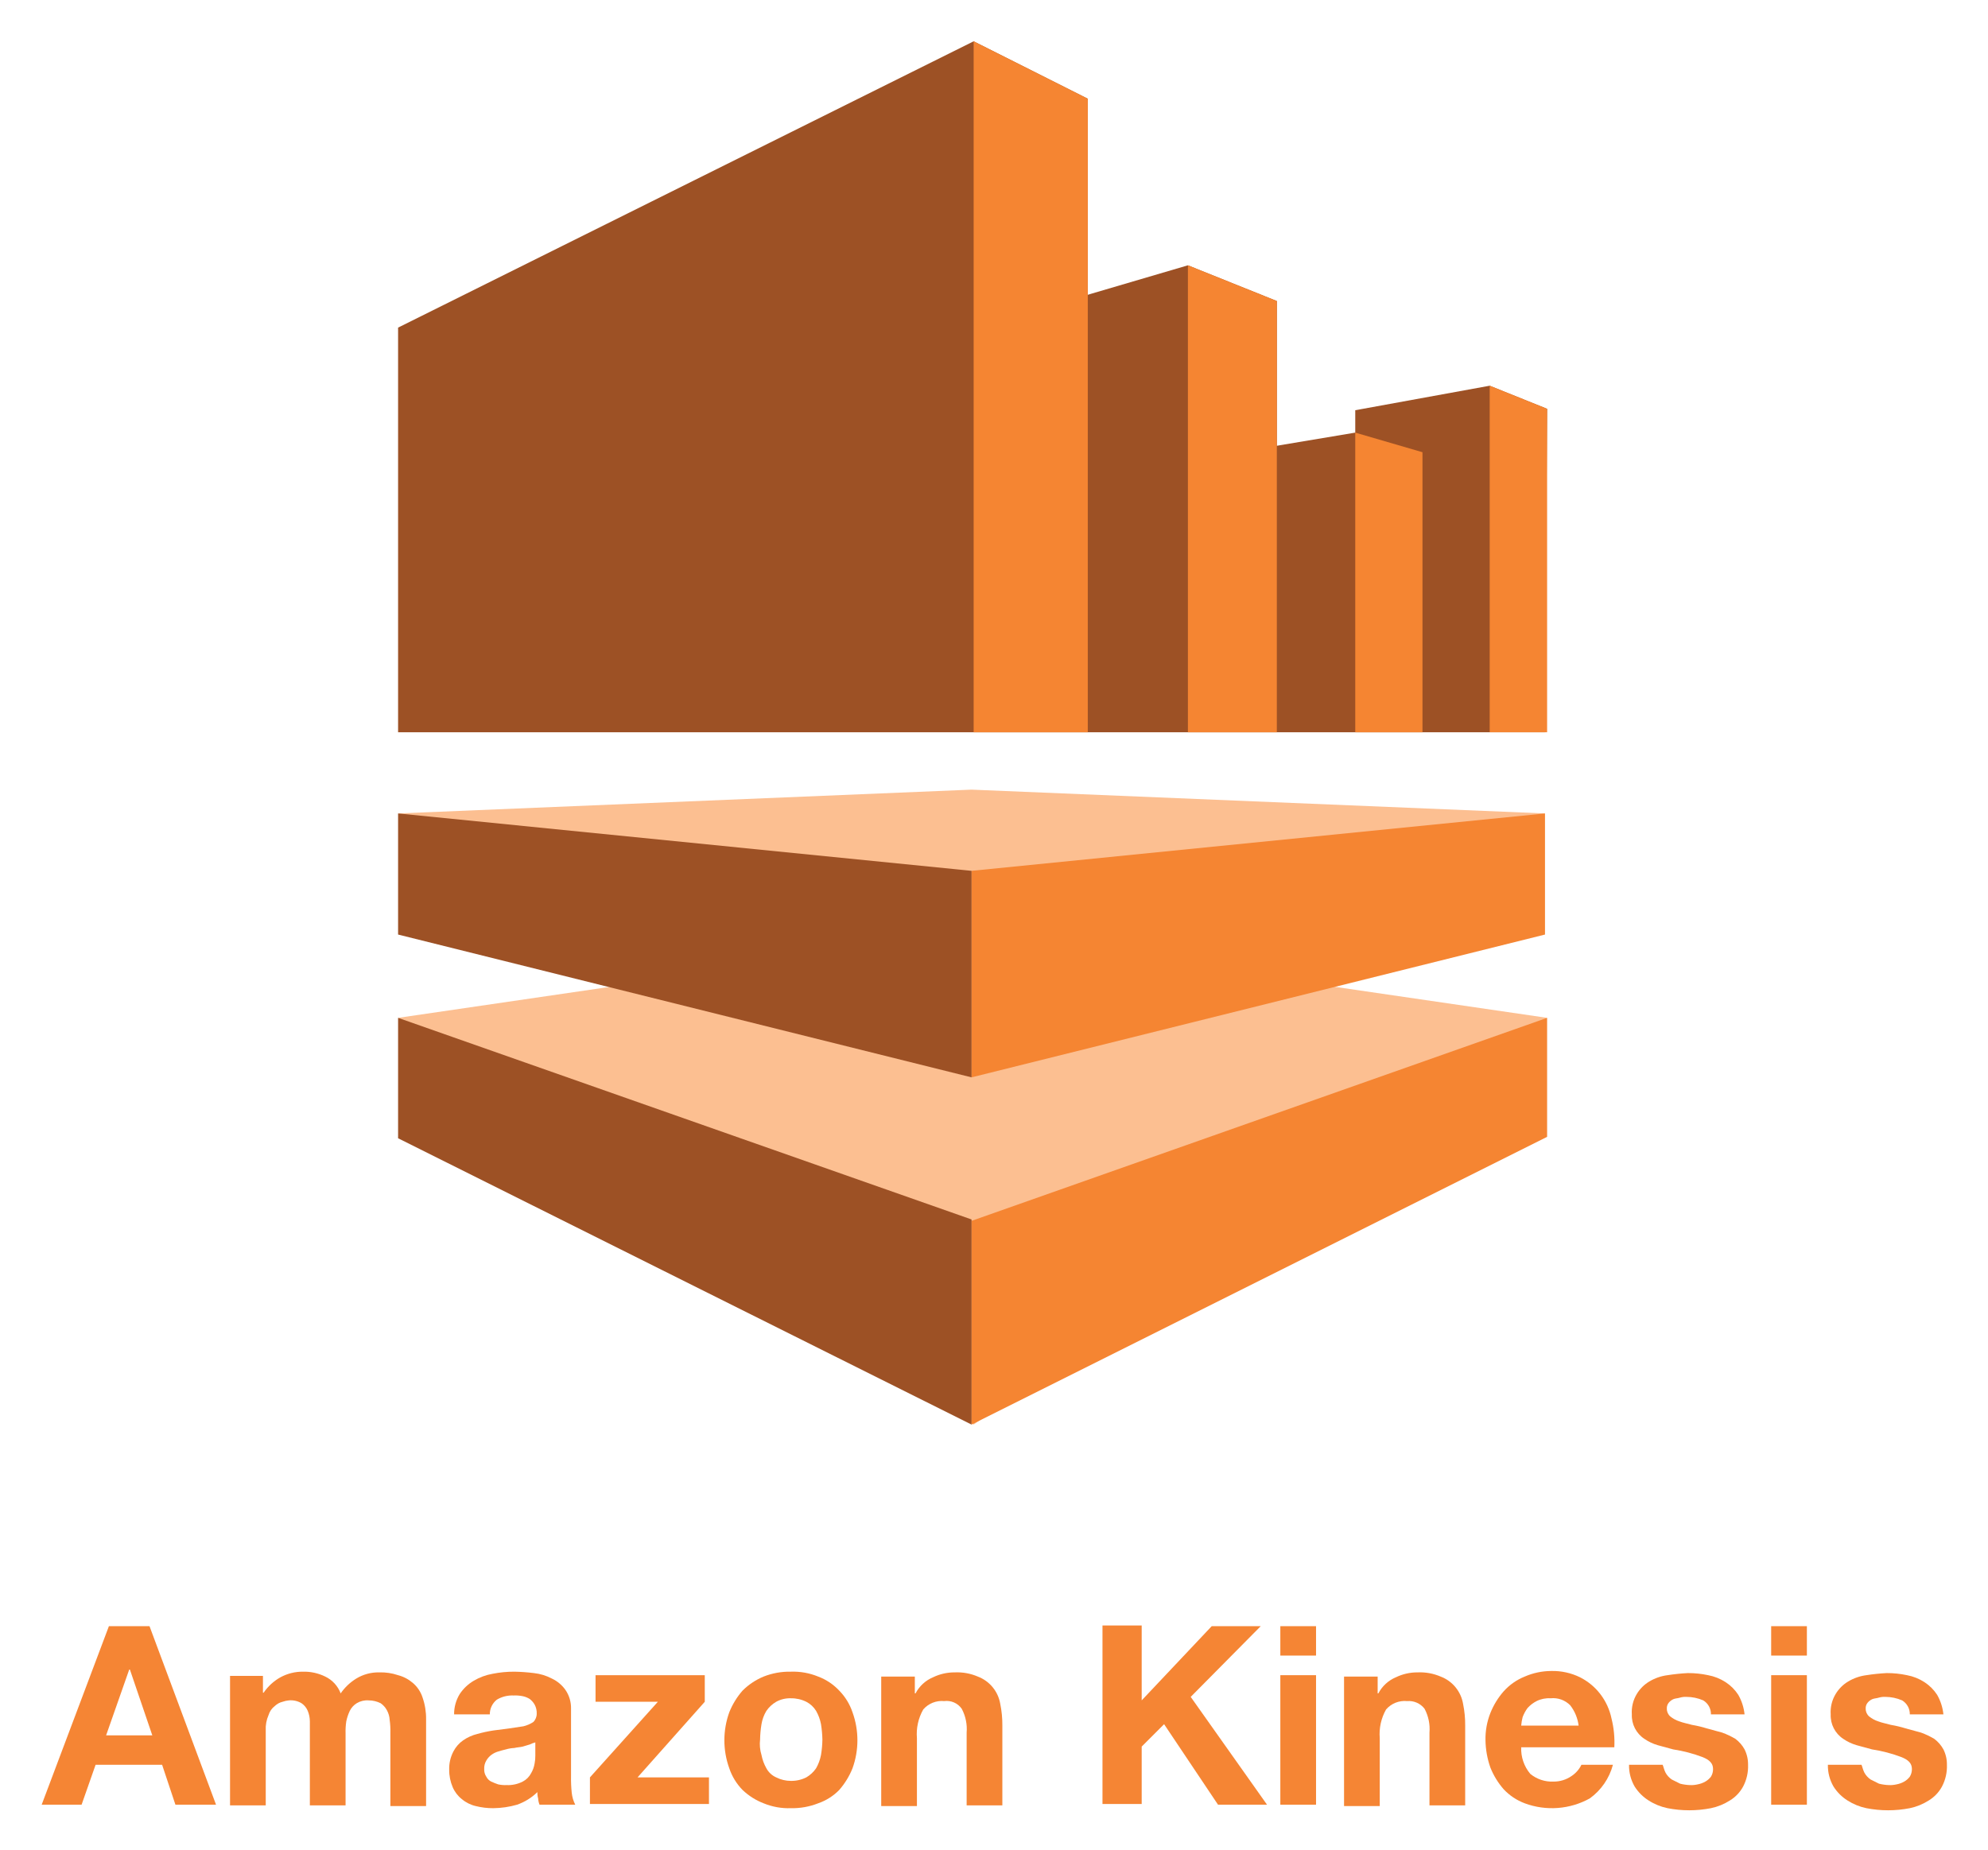
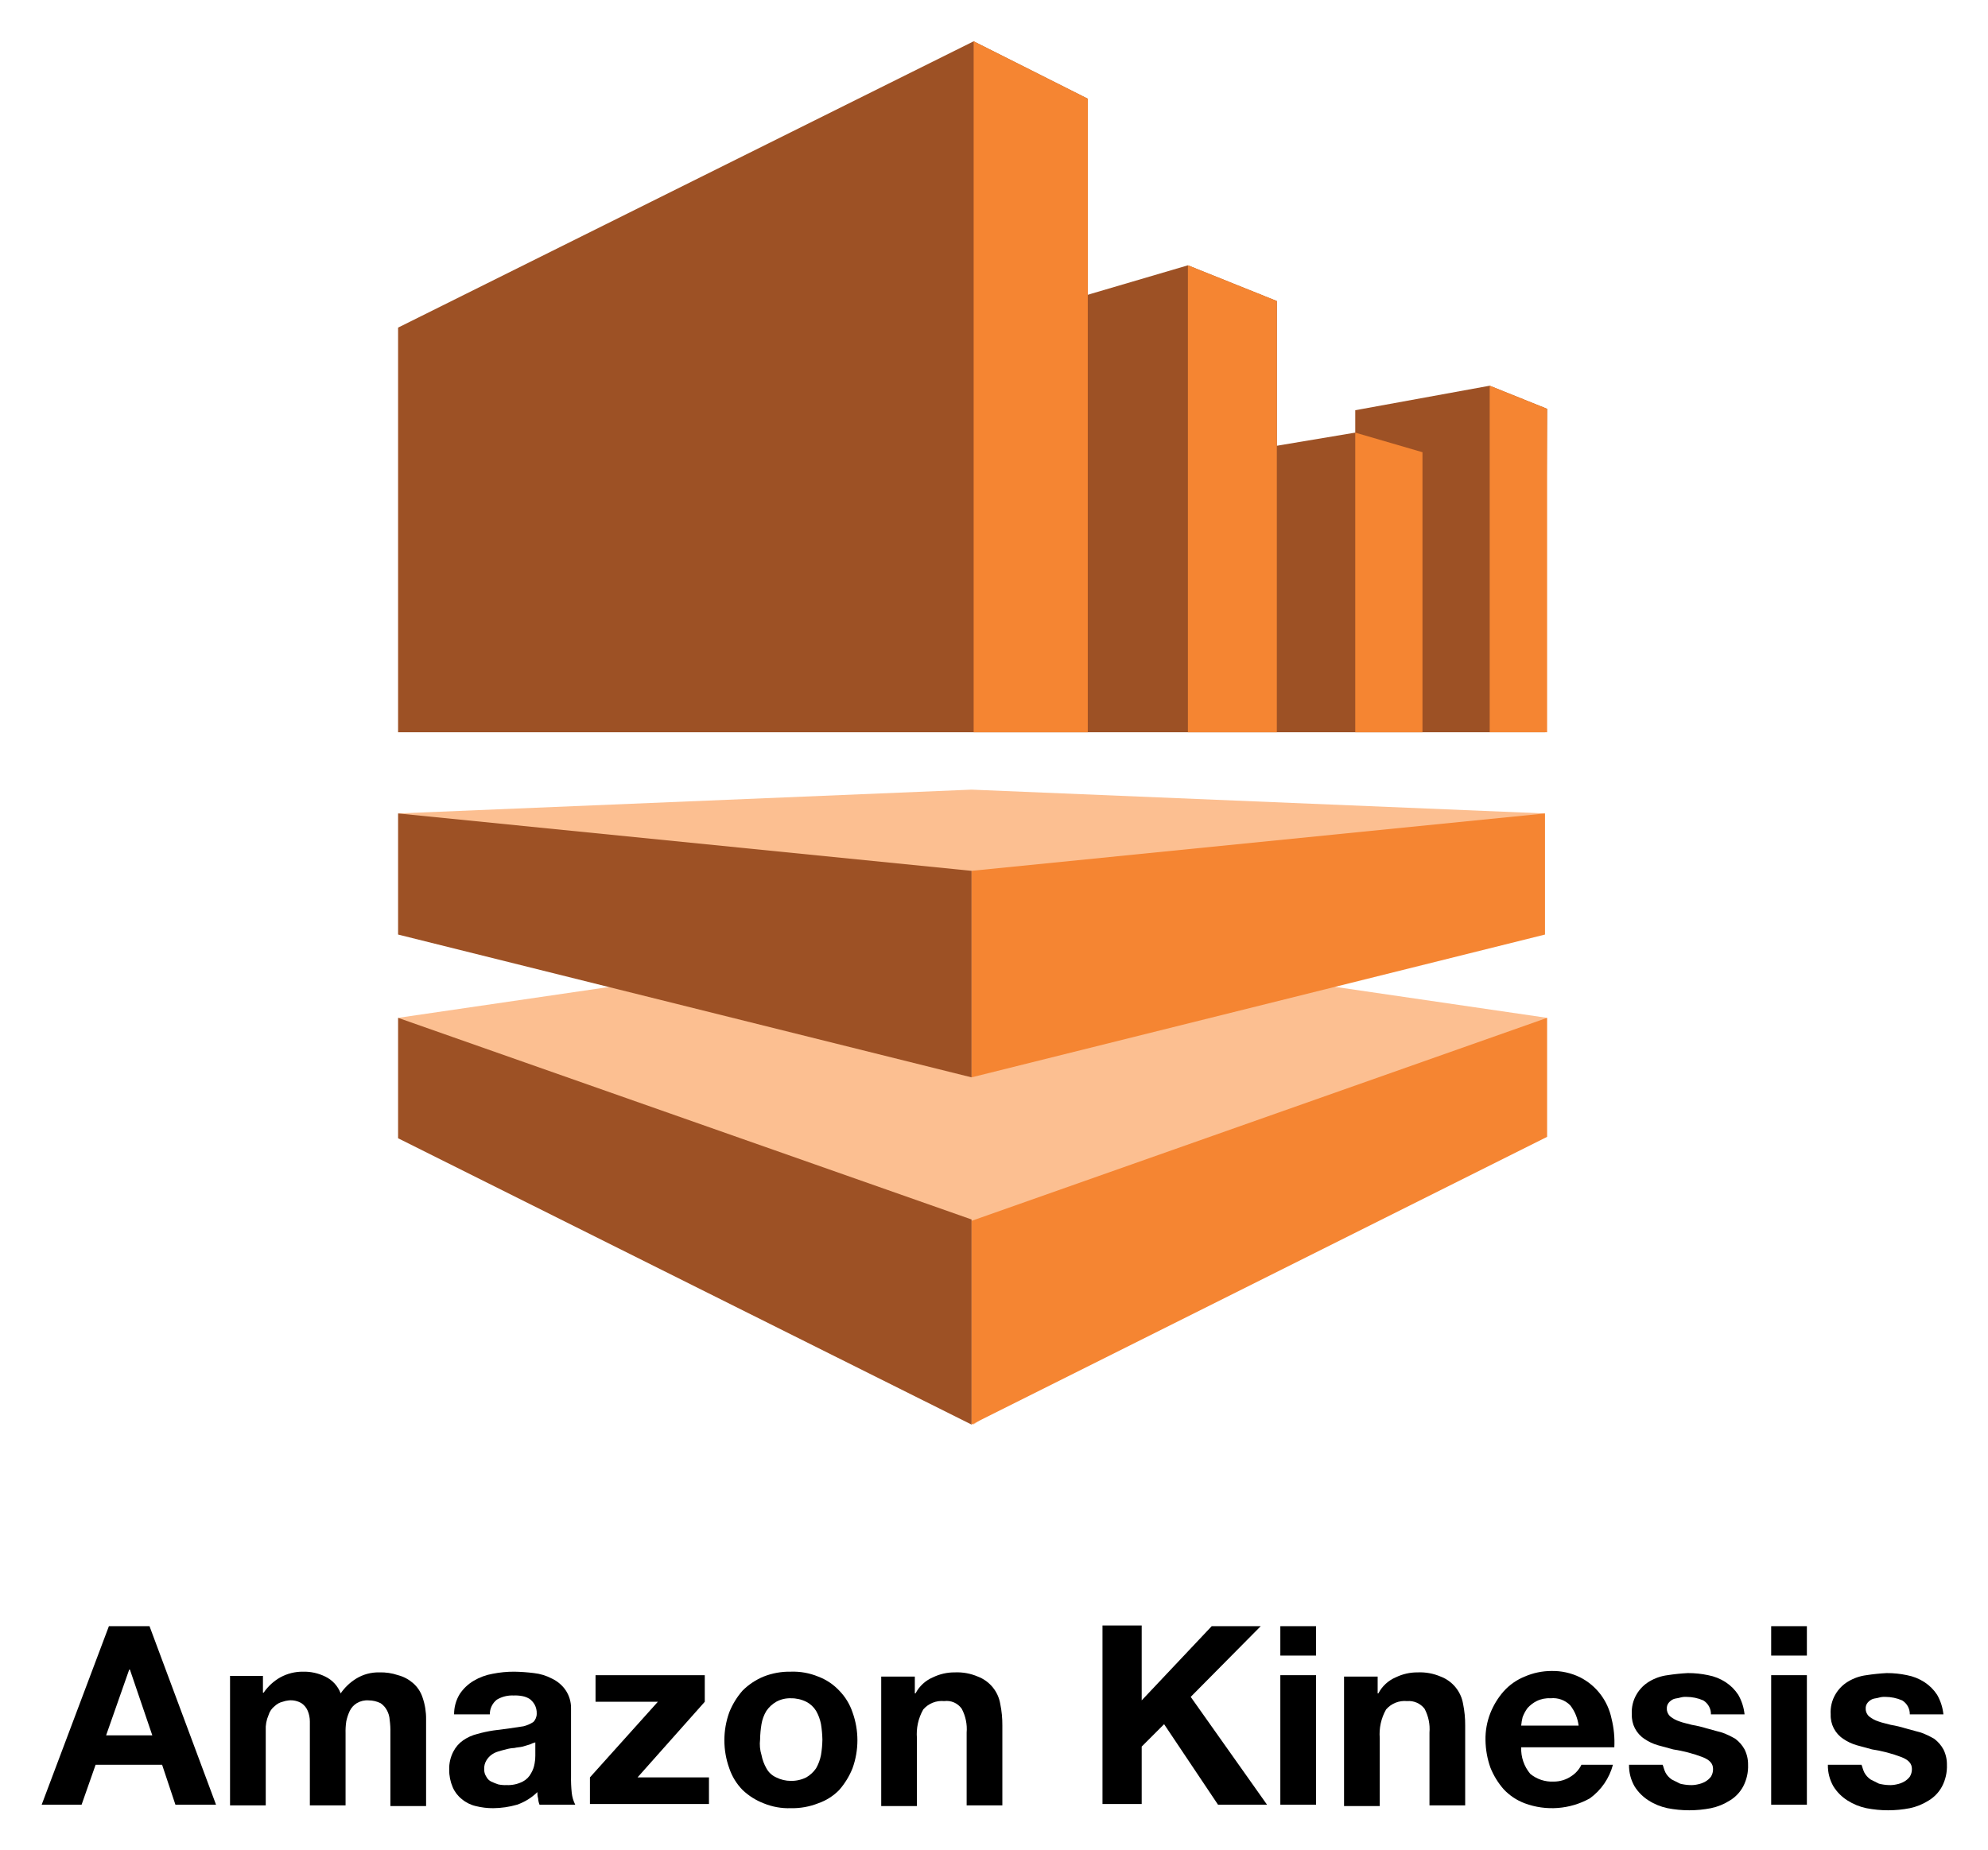
- <svg xmlns="http://www.w3.org/2000/svg" id="Layer_1" data-name="Layer 1" viewBox="75.207 -2.16 283.92 264.16">
+ <svg xmlns="http://www.w3.org/2000/svg" id="Layer_1" data-name="Layer 1" viewBox="0 0 283.92 264.16">
  <defs>
-     <style>.cls-1{fill:#fcbf91;}.cls-2{fill:#9d5125;}.cls-3{fill:#f58532;}.cls-4{fill:#f58534;}</style>
+     <style>.cls-1{fill:#fcbf91;}.cls-2{fill:#9d5125;}.cls-3{fill:#f58532;}</style>
  </defs>
-   <polygon class="cls-1" points="295.86 114.04 213.96 110.64 132.06 114.04 213.96 151.74 295.86 114.04" />
-   <polygon class="cls-2" points="132.06 102.44 230.56 102.44 230.56 11.94 214.26 3.74 132.06 44.64 132.06 102.44" />
-   <polygon class="cls-1" points="296.16 143.24 214.06 131.24 132.06 143.24 214.26 201.34 296.16 143.24" />
-   <polygon class="cls-2" points="214.26 102.44 257.56 102.44 257.56 40.84 244.86 35.74 214.26 44.74 214.26 102.44" />
-   <polygon class="cls-2" points="244.86 102.44 278.36 102.44 278.36 62.44 268.76 59.64 244.86 63.64 244.86 102.44" />
-   <polygon class="cls-2" points="268.76 102.44 295.86 102.44 296.16 56.24 287.96 52.94 268.76 56.44 268.76 102.44" />
-   <polygon class="cls-3" points="230.56 11.94 214.26 3.74 214.26 102.44 230.56 102.44 230.56 11.94" />
-   <polygon class="cls-3" points="257.56 40.84 244.86 35.74 244.86 102.44 257.56 102.44 257.56 40.84" />
-   <polygon class="cls-3" points="278.36 62.44 268.76 59.64 268.76 102.44 278.36 102.44 278.36 62.44" />
-   <polygon class="cls-3" points="287.96 52.94 296.16 56.24 296.16 102.44 287.96 102.44 287.96 52.94" />
-   <polygon class="cls-3" points="295.86 131.34 213.96 151.74 213.96 122.24 295.86 114.04 295.86 131.34" />
-   <polygon class="cls-3" points="296.16 143.24 213.96 172.24 213.96 201.34 296.16 160.24 296.16 143.24" />
-   <polygon class="cls-2" points="132.06 143.24 213.96 172.04 213.96 201.34 132.06 160.44 132.06 143.24" />
-   <polygon class="cls-2" points="132.06 114.04 213.96 122.24 213.96 151.74 132.06 131.34 132.06 114.04" />
-   <path class="cls-4" d="M96.56,230.14l9.5,25.5h-5.8l-1.9-5.7h-9.5l-2,5.7h-5.7l9.6-25.5Zm.4,15.6-3.2-9.4h-.1l-3.3,9.4Z" />
-   <path class="cls-4" d="M112.76,237.14v2.5h.1a7.096,7.096,0,0,1,2.4-2.2,6.597,6.597,0,0,1,3.2-.8,6.83,6.83,0,0,1,3.2.7,4.35,4.35,0,0,1,2.2,2.4,7.395,7.395,0,0,1,2.2-2.1,6.048,6.048,0,0,1,3.3-.9,7.664,7.664,0,0,1,2.7.4,5.291,5.291,0,0,1,2.1,1.1,4.581,4.581,0,0,1,1.4,2.1,9.139,9.139,0,0,1,.5,3.1v12.4h-5.1v-10.5a10.869,10.869,0,0,0-.1-1.8,3.255,3.255,0,0,0-.4-1.4,2.837,2.837,0,0,0-.9-1,3.867,3.867,0,0,0-1.7-.4,2.861,2.861,0,0,0-1.7.4,2.66,2.66,0,0,0-1,1.1,6.606,6.606,0,0,0-.5,1.5,9.702,9.702,0,0,0-.1,1.7v10.3h-5.1v-12a4.013,4.013,0,0,0-.3-1.5,2.445,2.445,0,0,0-.9-1.1,3.007,3.007,0,0,0-1.8-.4,3.712,3.712,0,0,0-.9.2,2.384,2.384,0,0,0-1.1.6,2.54,2.54,0,0,0-.9,1.3,4.813,4.813,0,0,0-.4,2.2v10.7h-5.1v-18.5h4.7Z" />
-   <path class="cls-4" d="M140.86,239.84a6.06,6.06,0,0,1,2-1.9,7.94,7.94,0,0,1,2.7-1,15.527,15.527,0,0,1,3.1-.3,26.354,26.354,0,0,1,2.8.2,7.197,7.197,0,0,1,2.6.8,4.944,4.944,0,0,1,1.9,1.6,4.551,4.551,0,0,1,.8,2.7v9.6a19.269,19.269,0,0,0,.1,2.4,4.941,4.941,0,0,0,.5,1.7h-5.1a2.92,2.92,0,0,1-.2-.9,2.768,2.768,0,0,1-.1-.9,7.89,7.89,0,0,1-2.9,1.8,12.701,12.701,0,0,1-3.4.5,10.075,10.075,0,0,1-2.5-.3,4.725,4.725,0,0,1-2-1,4.31,4.31,0,0,1-1.3-1.7,6.175,6.175,0,0,1-.5-2.5,5.26,5.26,0,0,1,.6-2.6,4.389,4.389,0,0,1,1.4-1.6,6.105,6.105,0,0,1,2-.9,18.916,18.916,0,0,1,2.3-.5c.8-.1,1.5-.2,2.3-.3.7-.1,1.4-.2,2-.3a4.54,4.54,0,0,0,1.4-.6,1.656,1.656,0,0,0,.5-1.2,2.502,2.502,0,0,0-.3-1.3,2.696,2.696,0,0,0-.7-.8,2.994,2.994,0,0,0-1-.4,5.283,5.283,0,0,0-1.3-.1,4.265,4.265,0,0,0-2.4.6,2.65,2.65,0,0,0-1,2.1h-5.1A5.467,5.467,0,0,1,140.86,239.84Zm10,7.2c-.3.1-.7.2-1,.3-.4.1-.8.1-1.2.2a5.02,5.02,0,0,0-1.2.2c-.4.1-.8.2-1.1.3a3.128,3.128,0,0,0-1,.5,2.696,2.696,0,0,0-.7.8,2.133,2.133,0,0,0-.3,1.2,1.796,1.796,0,0,0,.3,1.1,1.576,1.576,0,0,0,.7.7,10.372,10.372,0,0,0,1,.4,4.868,4.868,0,0,0,1.2.1,4.617,4.617,0,0,0,2.3-.5,2.779,2.779,0,0,0,1.2-1.2,3.942,3.942,0,0,0,.5-1.4,5.384,5.384,0,0,0,.1-1.1v-1.9A4.113,4.113,0,0,0,150.86,247.04Z" />
-   <path class="cls-4" d="M169.16,240.94h-8.9v-3.8h15.6v3.8l-9.6,10.8h10.2v3.8h-17v-3.8Z" />
-   <path class="cls-4" d="M179.36,242.44a10.755,10.755,0,0,1,1.9-3.1,9.268,9.268,0,0,1,3-2,10.017,10.017,0,0,1,3.9-.7,9.374,9.374,0,0,1,3.9.7,7.912,7.912,0,0,1,3,2,8.109,8.109,0,0,1,1.9,3.1,11.779,11.779,0,0,1,0,8,10.755,10.755,0,0,1-1.9,3.1,7.714,7.714,0,0,1-3,1.9,10.016,10.016,0,0,1-3.9.7,9.374,9.374,0,0,1-3.9-.7,9.067,9.067,0,0,1-3-1.9,8.108,8.108,0,0,1-1.9-3.1,11.779,11.779,0,0,1,0-8Zm4.6,6.1a6.191,6.191,0,0,0,.7,1.9,2.949,2.949,0,0,0,1.4,1.3,4.648,4.648,0,0,0,2.1.5,4.767,4.767,0,0,0,2.2-.5,4.358,4.358,0,0,0,1.4-1.3,6.191,6.191,0,0,0,.7-1.9,14.98,14.98,0,0,0,.2-2.2,16.352,16.352,0,0,0-.2-2.2,6.191,6.191,0,0,0-.7-1.9,3.532,3.532,0,0,0-1.4-1.3,4.767,4.767,0,0,0-2.2-.5,4.064,4.064,0,0,0-2.1.5,4.358,4.358,0,0,0-1.4,1.3,5.36,5.36,0,0,0-.7,1.9,14.98,14.98,0,0,0-.2,2.2,5.339,5.339,0,0,0,.2,2.2Z" />
-   <path class="cls-4" d="M205.86,237.14v2.6h.1a5.034,5.034,0,0,1,2.5-2.3,6.99,6.99,0,0,1,3.1-.7,7.483,7.483,0,0,1,3.3.6,5.07,5.07,0,0,1,3.2,3.9,14.822,14.822,0,0,1,.3,3.1v11.4h-5.1v-10.4a6.163,6.163,0,0,0-.7-3.4,2.626,2.626,0,0,0-2.5-1.1,3.51,3.51,0,0,0-3,1.2,7.105,7.105,0,0,0-.9,4.1v9.7h-5.1v-18.5h4.8Z" />
-   <path class="cls-4" d="M238.26,230.14v10.6l10-10.6h7l-10,10.1,10.9,15.4h-7l-7.7-11.5-3.2,3.2v8.2h-5.6v-25.5h5.6Z" />
-   <path class="cls-4" d="M258.06,234.34v-4.2h5.1v4.2Zm5.1,2.8v18.5h-5.1v-18.5Z" />
-   <path class="cls-4" d="M271.96,237.14v2.6h.1a5.034,5.034,0,0,1,2.5-2.3,6.99,6.99,0,0,1,3.1-.7,7.483,7.483,0,0,1,3.3.6,5.07,5.07,0,0,1,3.2,3.9,14.822,14.822,0,0,1,.3,3.1v11.4h-5.1v-10.4a6.163,6.163,0,0,0-.7-3.4,2.845,2.845,0,0,0-2.5-1.1,3.51,3.51,0,0,0-3,1.2,7.105,7.105,0,0,0-.9,4.1v9.7h-5.1v-18.5h4.8Z" />
-   <path class="cls-4" d="M293.76,251.24a4.859,4.859,0,0,0,3.3,1.1,4.457,4.457,0,0,0,2.6-.8,4.022,4.022,0,0,0,1.4-1.6h4.5a8.659,8.659,0,0,1-3.3,4.8,11.155,11.155,0,0,1-9.3.7,7.912,7.912,0,0,1-3-2,10.754,10.754,0,0,1-1.9-3.1,12.271,12.271,0,0,1-.7-3.9,10.017,10.017,0,0,1,.7-3.9,10.755,10.755,0,0,1,1.9-3.1,8.125,8.125,0,0,1,3-2.1,9.572,9.572,0,0,1,3.8-.8,8.85,8.85,0,0,1,4.1.9,8.491,8.491,0,0,1,2.9,2.4,8.627,8.627,0,0,1,1.6,3.5,13.945,13.945,0,0,1,.4,4.1h-13.3A5.546,5.546,0,0,0,293.76,251.24Zm5.7-9.8a3.427,3.427,0,0,0-2.8-1,3.966,3.966,0,0,0-2,.4,4.486,4.486,0,0,0-1.3,1,5.387,5.387,0,0,0-.7,1.3,7.383,7.383,0,0,0-.2,1.2h8.2a5.929,5.929,0,0,0-1.2-2.9Z" />
-   <path class="cls-4" d="M313.06,251.04a2.837,2.837,0,0,0,.9,1l1.2.6a6.751,6.751,0,0,0,1.4.2,4.101,4.101,0,0,0,1.1-.1,3.583,3.583,0,0,0,1.1-.4,2.696,2.696,0,0,0,.8-.7,2.016,2.016,0,0,0,.3-1.1c0-.8-.5-1.3-1.5-1.7a20.692,20.692,0,0,0-4.2-1.1c-.7-.2-1.5-.4-2.2-.6a6.632,6.632,0,0,1-1.9-.9,3.998,3.998,0,0,1-1.8-3.5,4.99,4.99,0,0,1,.7-2.9,5.162,5.162,0,0,1,1.8-1.8,6.667,6.667,0,0,1,2.6-.9,28.508,28.508,0,0,1,2.9-.3,13.575,13.575,0,0,1,2.9.3,6.913,6.913,0,0,1,2.5,1,6.173,6.173,0,0,1,1.8,1.8,7.106,7.106,0,0,1,.9,2.8h-4.8a2.273,2.273,0,0,0-1.1-2,6.042,6.042,0,0,0-2.4-.5,2.769,2.769,0,0,0-.9.1c-.3.1-.6.1-.9.2a1.794,1.794,0,0,0-.7.5,1.222,1.222,0,0,0-.3.9,1.433,1.433,0,0,0,.5,1.1,3.991,3.991,0,0,0,1.3.7c.5.2,1.1.3,1.8.5a15.986,15.986,0,0,1,2.1.5c.7.2,1.5.4,2.2.6a11.085,11.085,0,0,1,1.9.9,4.708,4.708,0,0,1,1.3,1.5,4.767,4.767,0,0,1,.5,2.2,6.172,6.172,0,0,1-.7,3.1,5.235,5.235,0,0,1-1.9,2,8.084,8.084,0,0,1-2.7,1.1,16.167,16.167,0,0,1-6.2,0,8.084,8.084,0,0,1-2.7-1.1,6.365,6.365,0,0,1-2-2,5.938,5.938,0,0,1-.8-3.1h4.8C312.76,250.14,312.86,250.64,313.06,251.04Z" />
-   <path class="cls-4" d="M328.16,234.34v-4.2h5.1v4.2Zm5.1,2.8v18.5h-5.1v-18.5Z" />
-   <path class="cls-4" d="M341.46,251.04a2.836,2.836,0,0,0,.9,1l1.2.6a6.751,6.751,0,0,0,1.4.2,4.101,4.101,0,0,0,1.1-.1,3.583,3.583,0,0,0,1.1-.4,2.695,2.695,0,0,0,.8-.7,2.016,2.016,0,0,0,.3-1.1c0-.8-.5-1.3-1.5-1.7a20.692,20.692,0,0,0-4.2-1.1c-.7-.2-1.5-.4-2.2-.6a6.632,6.632,0,0,1-1.9-.9,3.998,3.998,0,0,1-1.8-3.5,4.99,4.99,0,0,1,.7-2.9,5.162,5.162,0,0,1,1.8-1.8,6.666,6.666,0,0,1,2.6-.9,28.508,28.508,0,0,1,2.9-.3,13.575,13.575,0,0,1,2.9.3,6.913,6.913,0,0,1,2.5,1,6.173,6.173,0,0,1,1.8,1.8,7.106,7.106,0,0,1,.9,2.8h-4.8a2.273,2.273,0,0,0-1.1-2,6.042,6.042,0,0,0-2.4-.5,2.769,2.769,0,0,0-.9.1c-.3.1-.6.1-.9.2a1.794,1.794,0,0,0-.7.5,1.222,1.222,0,0,0-.3.9,1.433,1.433,0,0,0,.5,1.1,3.991,3.991,0,0,0,1.3.7c.5.2,1.1.3,1.8.5a15.985,15.985,0,0,1,2.1.5c.7.2,1.5.4,2.2.6a11.085,11.085,0,0,1,1.9.9,4.707,4.707,0,0,1,1.3,1.5,4.767,4.767,0,0,1,.5,2.2,6.172,6.172,0,0,1-.7,3.1,5.235,5.235,0,0,1-1.9,2,8.084,8.084,0,0,1-2.7,1.1,16.167,16.167,0,0,1-6.2,0,8.084,8.084,0,0,1-2.7-1.1,6.365,6.365,0,0,1-2-2,5.938,5.938,0,0,1-.8-3.1h4.8C341.16,250.14,341.26,250.64,341.46,251.04Z" />
+   <polygon class="cls-1" points="220.653 116.2 138.753 112.8 56.853 116.2 138.753 153.9 220.653 116.2" />
+   <polygon class="cls-2" points="56.853 104.6 155.353 104.6 155.353 14.1 139.053 5.9 56.853 46.8 56.853 104.6" />
+   <polygon class="cls-1" points="220.953 145.4 138.853 133.4 56.853 145.4 139.053 203.5 220.953 145.4" />
+   <polygon class="cls-2" points="139.053 104.6 182.353 104.6 182.353 43 169.653 37.9 139.053 46.9 139.053 104.6" />
+   <polygon class="cls-2" points="169.653 104.6 203.153 104.6 203.153 64.6 193.553 61.8 169.653 65.8 169.653 104.6" />
+   <polygon class="cls-2" points="193.553 104.6 220.653 104.6 220.953 58.4 212.753 55.1 193.553 58.6 193.553 104.6" />
+   <polygon class="cls-3" points="155.353 14.1 139.053 5.9 139.053 104.6 155.353 104.6 155.353 14.1" />
+   <polygon class="cls-3" points="182.353 43 169.653 37.9 169.653 104.6 182.353 104.6 182.353 43" />
+   <polygon class="cls-3" points="203.153 64.6 193.553 61.8 193.553 104.6 203.153 104.6 203.153 64.6" />
+   <polygon class="cls-3" points="212.753 55.1 220.953 58.4 220.953 104.6 212.753 104.6 212.753 55.1" />
+   <polygon class="cls-3" points="220.653 133.5 138.753 153.9 138.753 124.4 220.653 116.2 220.653 133.5" />
+   <polygon class="cls-3" points="220.953 145.4 138.753 174.4 138.753 203.5 220.953 162.4 220.953 145.4" />
+   <polygon class="cls-2" points="56.853 145.4 138.753 174.2 138.753 203.5 56.853 162.6 56.853 145.4" />
+   <polygon class="cls-2" points="56.853 116.2 138.753 124.4 138.753 153.9 56.853 133.5 56.853 116.2" />
+   <path d="M21.353,232.3l9.5,25.5h-5.8l-1.9-5.7h-9.5l-2,5.7h-5.7l9.6-25.5Zm.4,15.6-3.2-9.4h-.1l-3.3,9.4Z" />
+   <path d="M37.553,239.3v2.5h.1a7.096,7.096,0,0,1,2.4-2.2,6.597,6.597,0,0,1,3.2-.8,6.83,6.83,0,0,1,3.2.7,4.35,4.35,0,0,1,2.2,2.4,7.395,7.395,0,0,1,2.2-2.1,6.047,6.047,0,0,1,3.3-.9,7.664,7.664,0,0,1,2.7.4,5.291,5.291,0,0,1,2.1,1.1,4.581,4.581,0,0,1,1.4,2.1,9.138,9.138,0,0,1,.5,3.1V258h-5.1V247.5a10.868,10.868,0,0,0-.1-1.8,3.255,3.255,0,0,0-.4-1.4,2.836,2.836,0,0,0-.9-1,3.867,3.867,0,0,0-1.7-.4,2.861,2.861,0,0,0-1.7.4,2.66,2.66,0,0,0-1,1.1,6.606,6.606,0,0,0-.5,1.5,9.703,9.703,0,0,0-.1,1.7v10.3h-5.1v-12a4.012,4.012,0,0,0-.3-1.5,2.445,2.445,0,0,0-.9-1.1,3.007,3.007,0,0,0-1.8-.4,3.712,3.712,0,0,0-.9.2,2.384,2.384,0,0,0-1.1.6,2.54,2.54,0,0,0-.9,1.3,4.813,4.813,0,0,0-.4,2.2v10.7h-5.1V239.4h4.7Z" />
+   <path d="M65.653,242a6.061,6.061,0,0,1,2-1.9,7.94,7.94,0,0,1,2.7-1,15.528,15.528,0,0,1,3.1-.3,26.356,26.356,0,0,1,2.8.2,7.197,7.197,0,0,1,2.6.8,4.944,4.944,0,0,1,1.9,1.6,4.551,4.551,0,0,1,.8,2.7v9.6a19.27,19.27,0,0,0,.1,2.4,4.94,4.94,0,0,0,.5,1.7h-5.1a2.92,2.92,0,0,1-.2-.9,2.769,2.769,0,0,1-.1-.9,7.89,7.89,0,0,1-2.9,1.8,12.701,12.701,0,0,1-3.4.5,10.075,10.075,0,0,1-2.5-.3,4.725,4.725,0,0,1-2-1,4.31,4.31,0,0,1-1.3-1.7,6.175,6.175,0,0,1-.5-2.5,5.261,5.261,0,0,1,.6-2.6,4.39,4.39,0,0,1,1.4-1.6,6.106,6.106,0,0,1,2-.9,18.916,18.916,0,0,1,2.3-.5c.8-.1,1.5-.2,2.3-.3.7-.1,1.4-.2,2-.3a4.54,4.54,0,0,0,1.4-.6,1.656,1.656,0,0,0,.5-1.2,2.502,2.502,0,0,0-.3-1.3,2.696,2.696,0,0,0-.7-.8,2.994,2.994,0,0,0-1-.4,5.283,5.283,0,0,0-1.3-.1,4.265,4.265,0,0,0-2.4.6,2.65,2.65,0,0,0-1,2.1h-5.1A5.467,5.467,0,0,1,65.653,242Zm10,7.2c-.3.1-.7.2-1,.3-.4.1-.8.1-1.2.2a5.02,5.02,0,0,0-1.2.2c-.4.1-.8.2-1.1.3a3.129,3.129,0,0,0-1,.5,2.695,2.695,0,0,0-.7.8,2.132,2.132,0,0,0-.3,1.2,1.796,1.796,0,0,0,.3,1.1,1.576,1.576,0,0,0,.7.7,10.372,10.372,0,0,0,1,.4,4.868,4.868,0,0,0,1.2.1,4.617,4.617,0,0,0,2.3-.5,2.779,2.779,0,0,0,1.2-1.2,3.942,3.942,0,0,0,.5-1.4,5.386,5.386,0,0,0,.1-1.1v-1.9A4.113,4.113,0,0,0,75.653,249.2Z" />
+   <path d="M93.953,243.1h-8.9v-3.8h15.6v3.8l-9.6,10.8h10.2v3.8h-17v-3.8Z" />
+   <path d="M104.153,244.6a10.755,10.755,0,0,1,1.9-3.1,9.268,9.268,0,0,1,3-2,10.017,10.017,0,0,1,3.9-.7,9.374,9.374,0,0,1,3.9.7,7.912,7.912,0,0,1,3,2,8.108,8.108,0,0,1,1.9,3.1,11.779,11.779,0,0,1,0,8,10.755,10.755,0,0,1-1.9,3.1,7.714,7.714,0,0,1-3,1.9,10.016,10.016,0,0,1-3.9.7,9.374,9.374,0,0,1-3.9-.7,9.067,9.067,0,0,1-3-1.9,8.108,8.108,0,0,1-1.9-3.1,11.779,11.779,0,0,1,0-8Zm4.6,6.1a6.191,6.191,0,0,0,.7,1.9,2.949,2.949,0,0,0,1.4,1.3,4.648,4.648,0,0,0,2.1.5,4.767,4.767,0,0,0,2.2-.5,4.357,4.357,0,0,0,1.4-1.3,6.191,6.191,0,0,0,.7-1.9,14.979,14.979,0,0,0,.2-2.2,16.352,16.352,0,0,0-.2-2.2,6.191,6.191,0,0,0-.7-1.9,3.532,3.532,0,0,0-1.4-1.3,4.767,4.767,0,0,0-2.2-.5,4.064,4.064,0,0,0-2.1.5,4.358,4.358,0,0,0-1.4,1.3,5.36,5.36,0,0,0-.7,1.9,14.98,14.98,0,0,0-.2,2.2A5.339,5.339,0,0,0,108.753,250.7Z" />
+   <path d="M130.653,239.3v2.6h.1a5.034,5.034,0,0,1,2.5-2.3,6.99,6.99,0,0,1,3.1-.7,7.483,7.483,0,0,1,3.3.6,5.07,5.07,0,0,1,3.2,3.9,14.823,14.823,0,0,1,.3,3.1v11.4h-5.1V247.5a6.163,6.163,0,0,0-.7-3.4,2.626,2.626,0,0,0-2.5-1.1,3.51,3.51,0,0,0-3,1.2,7.105,7.105,0,0,0-.9,4.1V258h-5.1V239.5h4.8Z" />
+   <path d="M163.053,232.3v10.6l10-10.6h7l-10,10.1,10.9,15.4h-7l-7.7-11.5-3.2,3.2v8.2h-5.6V232.2h5.6Z" />
+   <path d="M182.853,236.5v-4.2h5.1v4.2Zm5.1,2.8v18.5h-5.1V239.3Z" />
+   <path d="M196.753,239.3v2.6h.1a5.034,5.034,0,0,1,2.5-2.3,6.99,6.99,0,0,1,3.1-.7,7.482,7.482,0,0,1,3.3.6,5.07,5.07,0,0,1,3.2,3.9,14.821,14.821,0,0,1,.3,3.1v11.4h-5.1V247.5a6.163,6.163,0,0,0-.7-3.4,2.845,2.845,0,0,0-2.5-1.1,3.51,3.51,0,0,0-3,1.2,7.105,7.105,0,0,0-.9,4.1V258h-5.1V239.5h4.8Z" />
+   <path d="M218.553,253.4a4.859,4.859,0,0,0,3.3,1.1,4.457,4.457,0,0,0,2.6-.8,4.022,4.022,0,0,0,1.4-1.6h4.5a8.66,8.66,0,0,1-3.3,4.8,11.155,11.155,0,0,1-9.3.7,7.912,7.912,0,0,1-3-2,10.754,10.754,0,0,1-1.9-3.1,12.272,12.272,0,0,1-.7-3.9,10.017,10.017,0,0,1,.7-3.9,10.755,10.755,0,0,1,1.9-3.1,8.126,8.126,0,0,1,3-2.1,9.572,9.572,0,0,1,3.8-.8,8.85,8.85,0,0,1,4.1.9,8.492,8.492,0,0,1,2.9,2.4,8.627,8.627,0,0,1,1.6,3.5,13.945,13.945,0,0,1,.4,4.1h-13.3A5.546,5.546,0,0,0,218.553,253.4Zm5.7-9.8a3.428,3.428,0,0,0-2.8-1,3.966,3.966,0,0,0-2,.4,4.486,4.486,0,0,0-1.3,1,5.387,5.387,0,0,0-.7,1.3,7.381,7.381,0,0,0-.2,1.2h8.2A5.929,5.929,0,0,0,224.253,243.6Z" />
+   <path d="M237.853,253.2a2.836,2.836,0,0,0,.9,1l1.2.6a6.751,6.751,0,0,0,1.4.2,4.101,4.101,0,0,0,1.1-.1,3.583,3.583,0,0,0,1.1-.4,2.696,2.696,0,0,0,.8-.7,2.016,2.016,0,0,0,.3-1.1c0-.8-.5-1.3-1.5-1.7a20.692,20.692,0,0,0-4.2-1.1c-.7-.2-1.5-.4-2.2-.6a6.632,6.632,0,0,1-1.9-.9,3.998,3.998,0,0,1-1.8-3.5,4.99,4.99,0,0,1,.7-2.9,5.162,5.162,0,0,1,1.8-1.8,6.666,6.666,0,0,1,2.6-.9,28.505,28.505,0,0,1,2.9-.3,13.575,13.575,0,0,1,2.9.3,6.913,6.913,0,0,1,2.5,1,6.173,6.173,0,0,1,1.8,1.8,7.105,7.105,0,0,1,.9,2.8h-4.8a2.273,2.273,0,0,0-1.1-2,6.042,6.042,0,0,0-2.4-.5,2.769,2.769,0,0,0-.9.1c-.3.1-.6.1-.9.2a1.794,1.794,0,0,0-.7.5,1.222,1.222,0,0,0-.3.9,1.433,1.433,0,0,0,.5,1.1,3.991,3.991,0,0,0,1.3.7c.5.2,1.1.3,1.8.5a15.984,15.984,0,0,1,2.1.5c.7.2,1.5.4,2.2.6a11.085,11.085,0,0,1,1.9.9,4.708,4.708,0,0,1,1.3,1.5,4.767,4.767,0,0,1,.5,2.2,6.172,6.172,0,0,1-.7,3.1,5.235,5.235,0,0,1-1.9,2,8.084,8.084,0,0,1-2.7,1.1,16.167,16.167,0,0,1-6.2,0,8.084,8.084,0,0,1-2.7-1.1,6.365,6.365,0,0,1-2-2,5.938,5.938,0,0,1-.8-3.1h4.8C237.553,252.3,237.653,252.8,237.853,253.2Z" />
+   <path d="M252.953,236.5v-4.2h5.1v4.2Zm5.1,2.8v18.5h-5.1V239.3Z" />
+   <path d="M266.253,253.2a2.836,2.836,0,0,0,.9,1l1.2.6a6.751,6.751,0,0,0,1.4.2,4.101,4.101,0,0,0,1.1-.1,3.583,3.583,0,0,0,1.1-.4,2.695,2.695,0,0,0,.8-.7,2.016,2.016,0,0,0,.3-1.1c0-.8-.5-1.3-1.5-1.7a20.692,20.692,0,0,0-4.2-1.1c-.7-.2-1.5-.4-2.2-.6a6.632,6.632,0,0,1-1.9-.9,3.998,3.998,0,0,1-1.8-3.5,4.99,4.99,0,0,1,.7-2.9,5.162,5.162,0,0,1,1.8-1.8,6.666,6.666,0,0,1,2.6-.9,28.506,28.506,0,0,1,2.9-.3,13.575,13.575,0,0,1,2.9.3,6.913,6.913,0,0,1,2.5,1,6.173,6.173,0,0,1,1.8,1.8,7.106,7.106,0,0,1,.9,2.8h-4.8a2.273,2.273,0,0,0-1.1-2,6.042,6.042,0,0,0-2.4-.5,2.769,2.769,0,0,0-.9.1c-.3.1-.6.1-.9.2a1.794,1.794,0,0,0-.7.5,1.222,1.222,0,0,0-.3.9,1.433,1.433,0,0,0,.5,1.1,3.991,3.991,0,0,0,1.3.7c.5.2,1.1.3,1.8.5a15.984,15.984,0,0,1,2.1.5c.7.2,1.5.4,2.2.6a11.087,11.087,0,0,1,1.9.9,4.707,4.707,0,0,1,1.3,1.5,4.767,4.767,0,0,1,.5,2.2,6.172,6.172,0,0,1-.7,3.1,5.235,5.235,0,0,1-1.9,2,8.084,8.084,0,0,1-2.7,1.1,16.167,16.167,0,0,1-6.2,0,8.084,8.084,0,0,1-2.7-1.1,6.365,6.365,0,0,1-2-2,5.938,5.938,0,0,1-.8-3.1h4.8C265.953,252.3,266.053,252.8,266.253,253.2Z" />
</svg>
